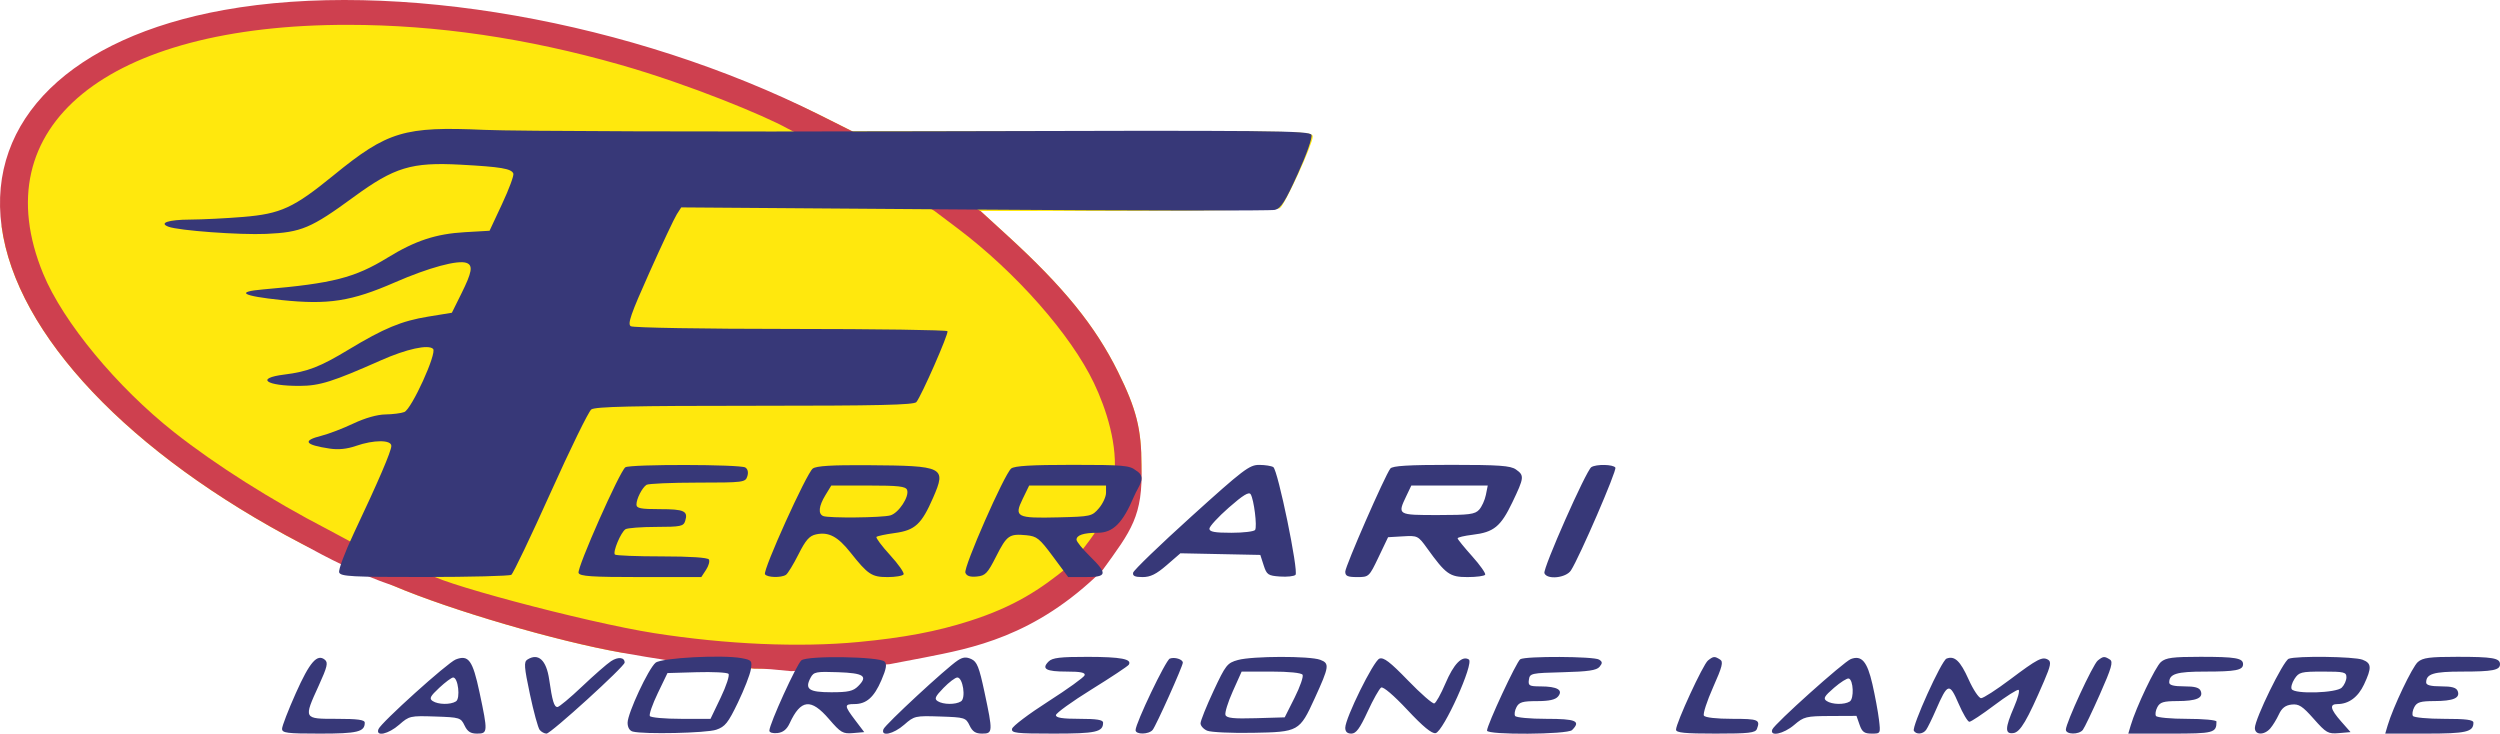
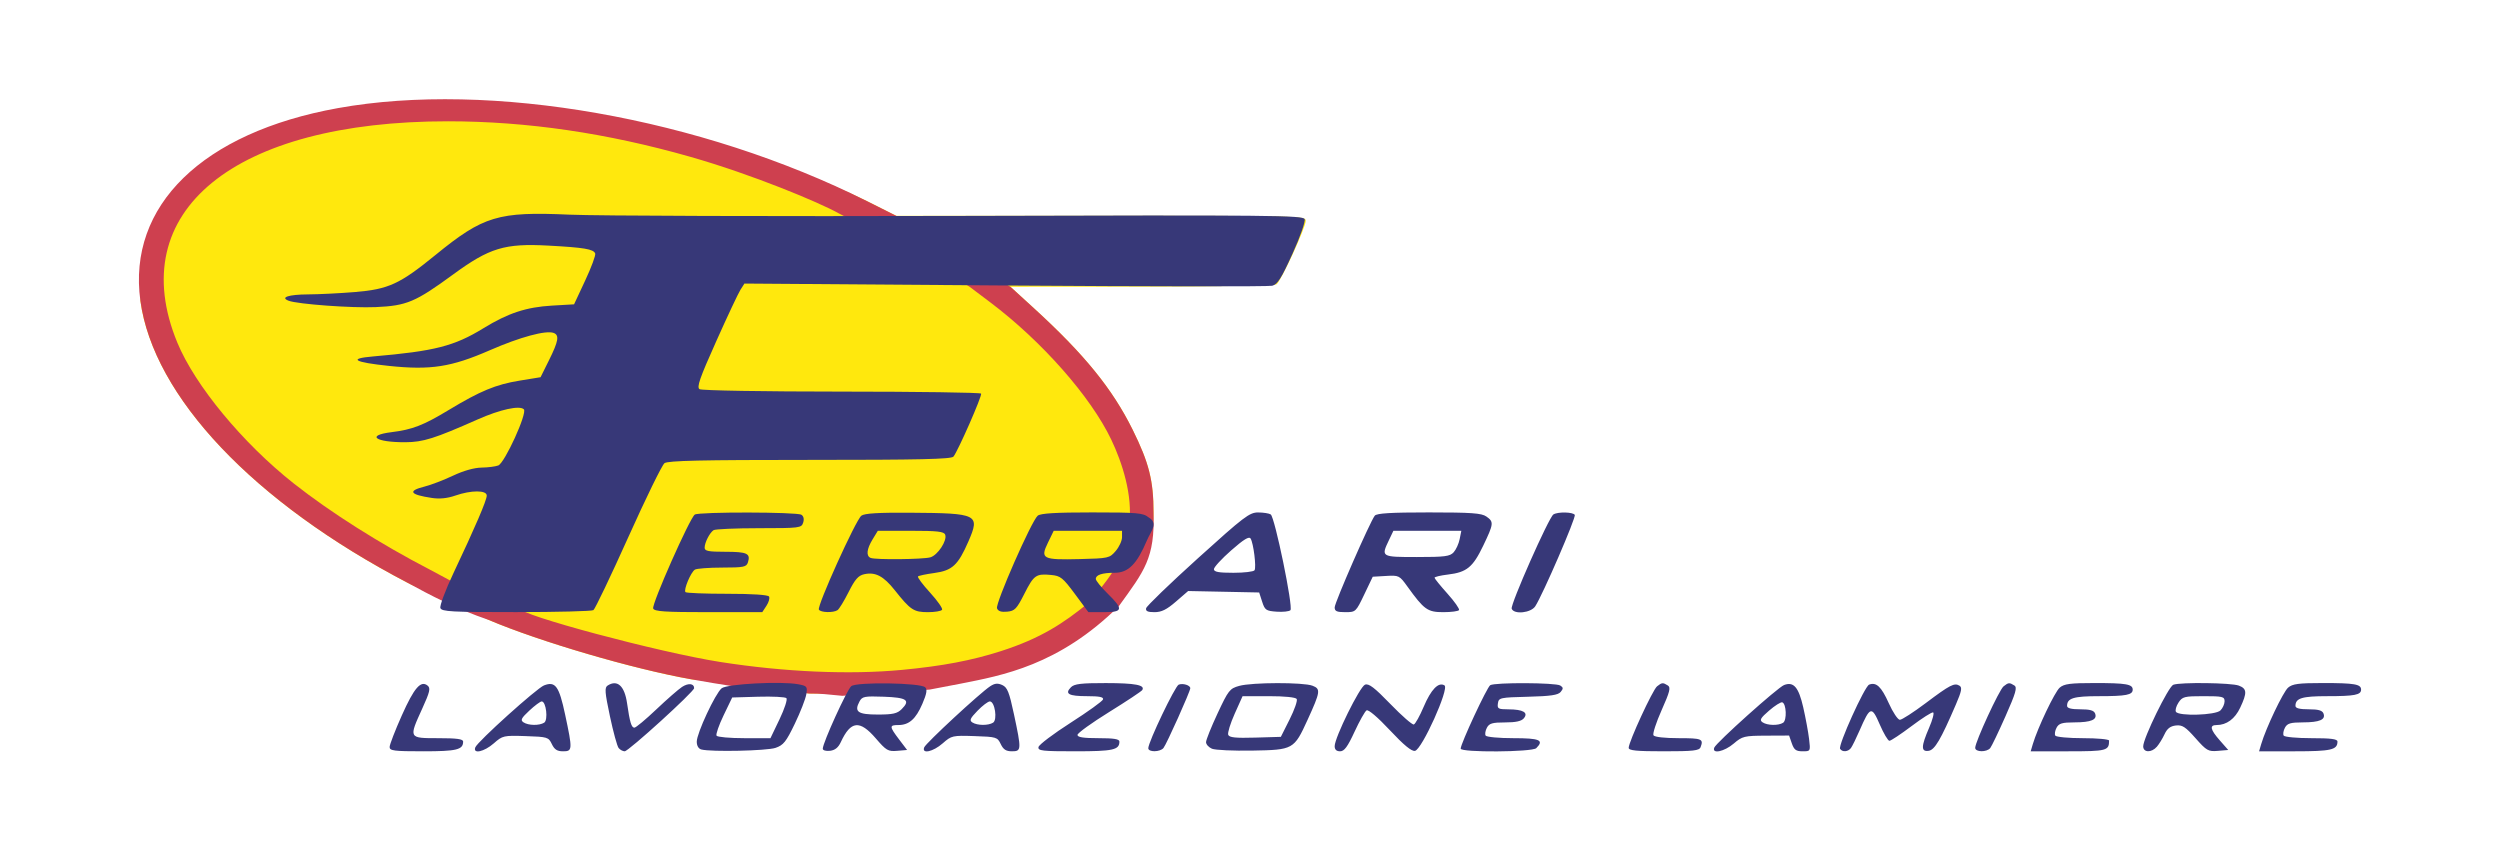
- <svg xmlns="http://www.w3.org/2000/svg" width="223.971mm" height="65.734mm" viewBox="0 0 793.599 232.916" id="svg2" version="1.1">
+ <svg xmlns="http://www.w3.org/2000/svg" width="251.971mm" height="85.734mm" viewBox="0 0 892.812 303.783" id="svg2" version="1.1">
  <defs id="defs4" />
-   <g id="layer1" transform="translate(25.92676,-409.556)">
+   <g id="layer1" transform="translate(75.53306,-374.123)">
    <g id="g4271">
      <path style="fill:#ffe80d;fill-opacity:1" d="m 171.422,616.736 c -20.601,-3.622 -54.223,-13.471 -72.411,-21.211 -4.769,-2.03 -1.868,-5.013 -5.901,-5.013 -5.221,0 -10.17,-2.09 -10.17,-4.233 0,-1.949 -3.132,1.085 -13.002,-4.07 C 15.04,553.537 -20.717,515.771 -25.408,481.507 -6.723,370.632 167.347,413.507 234.107,445.961 l 10.409,5.22 73.141,0 c 70.898,0 73.141,0.054 73.141,1.758 0,2.397 -8.909,21.744 -10.468,22.732 -0.688,0.436 -22.345,0.81 -48.126,0.831 l -46.875,0.038 8.437,7.711 c 17.965,16.419 27.963,28.728 35.197,43.336 5.85,11.813 7.46,18.207 7.46,29.629 0,11.106 -3.69,17.882 -9.024,25.869 -2.058,3.081 -5.257,5.431 -5.257,5.992 0,0.561 -0.892,1.498 -1.983,2.082 -1.091,0.584 -3.157,3.908 -6.135,6.308 -18.294,11.675 -37.392,20.179 -58.933,21.683 -16.827,-0.112 -18.158,-0.948 -29.844,1.856 -0.274,-0.444 -3.029,0.801 -6.122,0.801 l -5.624,0 c -24.746,-3.806 -31.832,-4.068 -42.079,-5.071 z" id="path4277" />
      <path style="fill:#ce404f" d="M 171.422,616.736 C 150.822,613.113 117.199,603.264 99.011,595.525 87.153,591.476 78.331,586.784 69.938,582.209 15.04,553.537 -20.717,515.771 -25.408,481.507 c -4.644,-33.921 22.154,-60.051 70.531,-68.771 54.255,-9.78 129.673,3.48 188.984,33.225 l 10.409,5.22 c 21.428,14.267 22.334,15.231 40.812,25.36 l 8.437,7.711 c 17.965,16.419 27.963,28.728 35.197,43.336 5.85,11.813 7.46,18.207 7.46,29.629 0.52,16.244 -3.262,20.751 -12.386,33.376 -21.494,21.242 -41.755,24.759 -56.527,27.69 l -11.078,2.117 c -11.4,0.753 -21.265,1.632 -31.183,2.213 -5.811,-0.55 -7.351,-0.806 -11.747,-0.806 -19.431,-1.847 -18.665,-0.908 -42.079,-5.071 z m -61.427,-25.354 c -0.3,2.292 49.735,15.712 71.74,19.157 22.882,3.582 46.143,4.591 64.891,2.813 14.398,-1.365 24.746,-3.325 35.195,-6.664 14.321,-4.577 22.552,-10.046 31.372,-17.271 11.231,-13.017 13.106,-17.649 14.517,-28.096 1.377,-10.198 -2.497,-22.065 -6.389,-30.205 -7.343,-15.36 -24.773,-35.131 -43.241,-49.046 l -7.4,-5.576 -24.087,-14.498 -22.628,-11.701 c -6.964,-3.892 -30.798,-13.851 -53.013,-20.183 -29.691,-8.463 -58.295,-12.656 -86.436,-12.671 -76.568,-0.041 -116.033,32.208 -96.723,79.037 6.301,15.279 23.372,35.928 41.587,50.303 13.107,10.343 30.923,21.616 48.759,30.852 l 18.031,9.662 z" id="path4275" />
      <path style="fill:#373878" d="m 63.61,640.902 c 0,-0.841 1.961,-5.922 4.358,-11.291 4.42,-9.902 6.802,-12.638 9.241,-10.613 1.076,0.893 0.752,2.254 -1.935,8.151 -4.871,10.688 -4.921,10.595 5.68,10.595 6.683,0 8.906,0.304 8.906,1.219 0,2.913 -2.284,3.469 -14.25,3.469 -10.47,0 -12,-0.195 -12,-1.529 z m 30.604,0.107 c 0.782,-2.038 21.944,-21.112 24.535,-22.114 4.059,-1.57 5.371,0.243 7.535,10.406 2.686,12.613 2.656,13.13 -0.749,13.13 -2.088,0 -3.062,-0.628 -3.994,-2.578 -1.188,-2.483 -1.532,-2.588 -9.353,-2.848 -7.879,-0.262 -8.217,-0.185 -11.364,2.578 -3.47,3.047 -7.572,3.932 -6.611,1.427 z m 24.597,-8.803 c 1.469,-0.931 0.695,-7.588 -0.883,-7.588 -0.5,0 -2.485,1.471 -4.411,3.27 -2.917,2.724 -3.267,3.426 -2.096,4.204 1.736,1.154 5.652,1.214 7.389,0.114 z m 26.58,9.052 c -0.522,-0.645 -1.916,-5.74 -3.099,-11.323 -1.842,-8.692 -1.958,-10.273 -0.807,-11.001 3.472,-2.197 6.029,0.145 6.923,6.34 0.979,6.786 1.56,8.718 2.617,8.718 0.529,0 4.04,-2.924 7.803,-6.499 3.763,-3.574 7.907,-7.197 9.208,-8.05 2.244,-1.47 4.324,-1.26 4.324,0.437 0,1.236 -23.436,22.549 -24.795,22.549 -0.674,0 -1.652,-0.527 -2.174,-1.172 z m 29.547,0.526 c -1.017,-0.266 -1.641,-1.33 -1.641,-2.8 0,-3.006 6.615,-17.186 8.888,-19.054 1.903,-1.563 21.257,-2.584 27.344,-1.442 3.17,0.595 3.339,0.807 2.881,3.615 -0.268,1.641 -2.111,6.358 -4.097,10.483 -3.112,6.466 -4.063,7.654 -6.891,8.619 -3.123,1.065 -22.964,1.498 -26.484,0.579 z m 27.921,-10.798 c 1.781,-3.716 2.887,-7.107 2.459,-7.536 -0.429,-0.429 -4.961,-0.658 -10.072,-0.509 l -9.292,0.27 -3.071,6.379 c -1.689,3.508 -2.824,6.778 -2.523,7.266 0.301,0.488 4.759,0.887 9.904,0.887 l 9.356,0 z m 15.439,10.516 c 0,-2.098 8.675,-21.135 10.177,-22.334 1.96,-1.564 24.801,-1.206 26.416,0.414 0.784,0.786 0.519,2.308 -1.026,5.899 -2.34,5.438 -4.76,7.573 -8.588,7.573 -3.259,0 -3.229,0.513 0.293,5.156 l 2.845,3.75 -3.545,0.303 c -3.247,0.278 -3.89,-0.097 -7.643,-4.453 -5.728,-6.649 -8.942,-6.304 -12.483,1.337 -0.907,1.957 -2.086,2.903 -3.874,3.109 -1.452,0.168 -2.571,-0.161 -2.571,-0.756 z m 28.184,-14.131 c 3.204,-3.204 1.855,-4.137 -6.409,-4.432 -6.934,-0.247 -7.7,-0.096 -8.669,1.714 -1.967,3.676 -0.593,4.651 6.552,4.651 5.409,0 6.939,-0.347 8.526,-1.934 z m 8.041,13.65 c 0.58,-1.511 19.961,-19.454 23.561,-21.813 1.647,-1.079 2.683,-1.184 4.324,-0.436 1.809,0.824 2.485,2.52 4.18,10.481 2.696,12.663 2.668,13.177 -0.739,13.177 -2.088,0 -3.062,-0.628 -3.994,-2.578 -1.188,-2.483 -1.532,-2.588 -9.353,-2.848 -7.879,-0.262 -8.217,-0.185 -11.364,2.578 -3.459,3.037 -7.572,3.932 -6.616,1.44 z m 24.602,-8.816 c 1.616,-1.023 0.618,-7.588 -1.154,-7.588 -0.649,0 -2.629,1.495 -4.4,3.322 -2.67,2.755 -2.982,3.473 -1.825,4.204 1.753,1.109 5.674,1.141 7.378,0.062 z m 16.214,8.703 c 0.167,-0.837 5.331,-4.739 11.477,-8.672 6.146,-3.933 11.349,-7.678 11.562,-8.322 0.284,-0.857 -1.252,-1.172 -5.728,-1.172 -6.557,0 -8.06,-0.846 -5.7,-3.206 1.183,-1.183 3.686,-1.479 12.431,-1.467 10.534,0.014 14.12,0.701 13.013,2.492 -0.286,0.463 -5.601,3.99 -11.811,7.839 -6.21,3.849 -11.303,7.525 -11.319,8.17 -0.02,0.842 2.082,1.172 7.472,1.172 5.529,0 7.5,0.32 7.5,1.219 0,2.971 -2.255,3.469 -15.725,3.469 -11.932,0 -13.44,-0.174 -13.172,-1.522 z m 39.209,0.423 c 0,-2.198 9.575,-22.215 10.863,-22.709 1.524,-0.585 4.137,0.228 4.137,1.287 0,1.103 -8.489,20.023 -9.579,21.349 -1.218,1.482 -5.421,1.539 -5.421,0.073 z m 22.734,0.178 c -1.16,-0.492 -2.109,-1.547 -2.109,-2.346 0,-0.798 1.855,-5.421 4.122,-10.272 3.864,-8.27 4.347,-8.883 7.734,-9.823 4.591,-1.275 22.846,-1.318 26.15,-0.062 3.001,1.141 2.86,2.116 -1.767,12.235 -4.821,10.541 -5.069,10.679 -19.695,10.941 -6.779,0.121 -13.274,-0.181 -14.434,-0.673 z m 27.754,-10.495 c 1.729,-3.443 2.865,-6.713 2.523,-7.266 -0.375,-0.607 -4.33,-1.006 -9.98,-1.006 l -9.359,0 -2.809,6.261 c -1.545,3.444 -2.589,6.834 -2.321,7.534 0.375,0.978 2.607,1.211 9.645,1.004 l 9.157,-0.269 z m 16.074,9.58 c 0,-3.074 8.967,-21.244 10.839,-21.962 1.342,-0.515 3.368,1.032 9.09,6.941 4.05,4.182 7.802,7.458 8.339,7.279 0.537,-0.179 2.119,-3.018 3.516,-6.31 2.649,-6.24 5.3,-8.965 7.438,-7.644 1.776,1.098 -8.054,22.903 -10.541,23.382 -1.202,0.232 -3.989,-2.063 -8.982,-7.396 -4.322,-4.616 -7.671,-7.466 -8.309,-7.071 -0.588,0.364 -2.52,3.801 -4.294,7.639 -2.488,5.386 -3.666,6.978 -5.16,6.978 -1.297,0 -1.936,-0.606 -1.936,-1.836 z m 45,0.886 c 0,-1.774 9.378,-21.91 10.552,-22.655 1.622,-1.03 23.362,-0.934 25.013,0.111 1.103,0.698 1.129,1.113 0.144,2.3 -0.925,1.114 -3.611,1.509 -11.658,1.712 -10.038,0.254 -10.469,0.349 -10.756,2.374 -0.271,1.906 0.09,2.111 3.75,2.124 5.26,0.019 7.213,1.15 5.515,3.195 -0.86,1.037 -2.861,1.478 -6.704,1.478 -4.536,0 -5.651,0.325 -6.491,1.894 -0.558,1.042 -0.758,2.308 -0.446,2.812 0.312,0.505 4.761,0.918 9.887,0.918 9.469,0 11.064,0.693 8.195,3.562 -1.435,1.435 -27,1.601 -27,0.175 z m 60,-0.294 c 0,-2.128 8.583,-20.723 10.136,-21.959 1.738,-1.384 2.096,-1.412 3.849,-0.302 1.098,0.695 0.711,2.229 -2.219,8.804 -1.951,4.38 -3.263,8.424 -2.915,8.988 0.382,0.618 3.962,1.025 9.016,1.025 8.266,0 8.937,0.275 7.813,3.205 -0.48,1.25 -2.54,1.483 -13.125,1.483 -9.809,0 -12.556,-0.272 -12.556,-1.244 z m 30.56,-0.062 c 0.686,-1.787 22.66,-21.492 24.937,-22.361 3.414,-1.304 5.2,0.774 6.838,7.956 0.853,3.743 1.791,8.809 2.083,11.258 0.531,4.453 0.531,4.453 -2.32,4.453 -2.325,0 -3.032,-0.519 -3.832,-2.812 l -0.98,-2.812 -8.252,0.038 c -7.761,0.036 -8.445,0.203 -11.498,2.812 -3.395,2.902 -7.888,3.847 -6.975,1.468 z m 24.587,-8.884 c 1.415,-0.897 1.168,-6.842 -0.304,-7.3 -0.516,-0.16 -2.625,1.167 -4.688,2.951 -3.112,2.691 -3.511,3.404 -2.344,4.19 1.708,1.15 5.638,1.236 7.335,0.16 z m 20.354,9.307 c -0.767,-1.241 8.761,-22.31 10.368,-22.926 2.561,-0.983 4.363,0.717 7.005,6.606 1.469,3.275 3.258,5.954 3.974,5.954 0.716,0 4.847,-2.664 9.18,-5.92 8.776,-6.595 10.297,-7.38 12.118,-6.254 1.012,0.625 0.759,1.94 -1.293,6.71 -5.409,12.578 -7.563,16.235 -9.745,16.544 -2.754,0.391 -2.707,-1.558 0.199,-8.268 1.228,-2.836 1.867,-5.289 1.42,-5.452 -0.447,-0.162 -3.932,2.052 -7.744,4.922 -3.812,2.869 -7.352,5.217 -7.867,5.217 -0.514,0 -2.064,-2.616 -3.444,-5.814 -2.888,-6.694 -3.437,-6.536 -7.183,2.064 -1.235,2.836 -2.634,5.684 -3.108,6.328 -1.018,1.384 -3.107,1.539 -3.881,0.288 z m 48.248,-0.36 c 0,-2.128 8.583,-20.723 10.136,-21.959 1.738,-1.383 2.096,-1.412 3.849,-0.302 1.091,0.69 0.523,2.661 -3.173,11.001 -2.476,5.588 -4.919,10.687 -5.428,11.332 -1.233,1.56 -5.384,1.505 -5.384,-0.072 z m 20.581,-1.334 c 1.712,-5.786 7.828,-18.624 9.602,-20.156 1.567,-1.354 3.753,-1.641 12.5,-1.641 11.233,0 13.567,0.403 13.567,2.344 0,1.897 -2.304,2.344 -12.077,2.344 -9.031,0 -11.361,0.711 -11.361,3.469 0,0.839 1.472,1.219 4.717,1.219 3.46,0 4.87,0.4 5.293,1.501 0.847,2.206 -1.368,3.156 -7.399,3.172 -4.408,0.012 -5.537,0.35 -6.371,1.909 -0.558,1.042 -0.758,2.308 -0.446,2.812 0.312,0.505 4.761,0.918 9.887,0.918 5.126,0 9.32,0.387 9.32,0.861 0,3.608 -0.832,3.827 -14.566,3.827 l -13.428,0 z m 39.419,0.8 c 0,-2.888 9.008,-21.318 10.745,-21.985 2.487,-0.954 20.727,-0.719 23.412,0.302 2.906,1.105 2.995,2.538 0.488,7.871 -1.892,4.025 -4.866,6.215 -8.44,6.215 -2.611,0 -2.273,1.594 1.168,5.501 l 2.998,3.405 -3.702,0.313 c -3.433,0.29 -4.013,-0.039 -7.988,-4.531 -3.595,-4.063 -4.728,-4.794 -7.024,-4.532 -1.969,0.225 -3.104,1.103 -4.041,3.125 -0.717,1.547 -1.945,3.551 -2.73,4.453 -1.928,2.216 -4.886,2.133 -4.886,-0.137 z m 27.589,-12.821 c 0.81,-0.81 1.473,-2.287 1.473,-3.281 0,-1.635 -0.717,-1.808 -7.478,-1.808 -6.907,0 -7.594,0.176 -8.987,2.303 -0.83,1.266 -1.236,2.743 -0.904,3.281 1.01,1.634 14.178,1.224 15.896,-0.494 z m 14.555,12.02 c 1.712,-5.786 7.828,-18.624 9.602,-20.156 1.567,-1.354 3.753,-1.641 12.5,-1.641 11.233,0 13.567,0.403 13.567,2.344 0,1.897 -2.304,2.344 -12.077,2.344 -9.031,0 -11.361,0.711 -11.361,3.469 0,0.839 1.472,1.219 4.717,1.219 3.46,0 4.87,0.4 5.293,1.501 0.847,2.206 -1.368,3.156 -7.399,3.172 -4.408,0.012 -5.537,0.35 -6.371,1.909 -0.558,1.042 -0.758,2.308 -0.446,2.812 0.312,0.505 4.761,0.918 9.887,0.918 7.022,0 9.32,0.3 9.32,1.219 0,2.949 -2.268,3.469 -15.122,3.469 l -12.872,0 z M 81.743,591.29 c -0.308,-0.804 1.776,-6.386 4.665,-12.493 7.763,-16.409 11.889,-26.019 11.889,-27.69 0,-1.975 -5.563,-1.973 -11.24,0.004 -2.815,0.98 -5.572,1.261 -8.323,0.848 -7.964,-1.194 -8.805,-2.523 -2.587,-4.088 2.255,-0.568 6.79,-2.305 10.078,-3.861 3.73,-1.764 7.565,-2.853 10.197,-2.895 2.32,-0.037 5.018,-0.38 5.995,-0.764 2.314,-0.908 10.437,-18.739 9.132,-20.045 -1.489,-1.489 -8.444,0.034 -16.533,3.622 -15.347,6.806 -19.444,8.097 -25.781,8.125 -10.779,0.047 -14.194,-2.446 -4.922,-3.594 7.428,-0.92 11.332,-2.434 20.4,-7.911 11.254,-6.798 16.826,-9.108 25.303,-10.49 l 7.5,-1.223 3.025,-6.094 c 3.37,-6.788 3.735,-8.919 1.667,-9.712 -2.734,-1.049 -11.997,1.457 -22.784,6.164 -13.818,6.029 -21.124,7.167 -36.02,5.609 -12.541,-1.311 -14.748,-2.607 -5.755,-3.379 22.045,-1.893 29.042,-3.681 39.476,-10.085 8.789,-5.395 15.311,-7.545 24.497,-8.077 l 7.856,-0.455 3.986,-8.527 c 2.192,-4.69 3.797,-9.02 3.566,-9.623 -0.602,-1.569 -3.952,-2.133 -16.789,-2.825 -15.552,-0.839 -20.944,0.797 -33.928,10.293 -13.514,9.884 -16.581,11.179 -27.648,11.675 -8.488,0.381 -27.915,-1.042 -31.143,-2.281 -3.095,-1.187 0.032,-2.218 6.848,-2.257 3.966,-0.022 11.545,-0.4 16.843,-0.839 12.007,-0.995 16.042,-2.851 28.772,-13.235 17.11,-13.957 22.384,-15.545 47.846,-14.405 9.797,0.439 72.749,0.64 139.895,0.448 111.367,-0.319 122.133,-0.218 122.659,1.154 0.328,0.856 -1.541,6.179 -4.338,12.354 -4.004,8.84 -5.349,10.96 -7.258,11.439 -1.289,0.323 -44.221,0.279 -95.404,-0.099 l -93.061,-0.687 -1.405,2.189 c -0.772,1.204 -4.677,9.501 -8.677,18.438 -5.944,13.28 -7.029,16.403 -5.935,17.095 0.752,0.476 22.978,0.853 50.736,0.861 27.169,0.008 49.579,0.331 49.801,0.717 0.427,0.744 -8.248,20.504 -9.878,22.5 -0.744,0.911 -12.158,1.172 -51.288,1.172 -38.8,0 -50.692,0.268 -51.906,1.172 -0.866,0.645 -6.695,12.562 -12.953,26.484 -6.258,13.922 -11.853,25.622 -12.433,26.001 -0.58,0.379 -12.985,0.695 -27.568,0.703 -23.092,0.013 -26.586,-0.173 -27.071,-1.439 z m 75.992,0.143 c -0.582,-1.517 13.118,-32.437 14.863,-33.545 1.585,-1.006 36.467,-0.947 38.064,0.065 0.798,0.506 1.037,1.548 0.64,2.798 -0.61,1.922 -1.165,1.993 -15.803,2.006 -8.344,0.008 -15.635,0.324 -16.203,0.703 -1.395,0.931 -3.187,4.448 -3.187,6.252 0,1.209 1.313,1.468 7.445,1.468 7.725,0 9.022,0.607 8.021,3.758 -0.534,1.684 -1.435,1.868 -9.201,1.881 -4.735,0.008 -9.12,0.339 -9.744,0.736 -1.475,0.937 -4.122,7.273 -3.359,8.037 0.323,0.323 7.032,0.588 14.908,0.588 8.937,0 14.547,0.368 14.925,0.979 0.333,0.538 -0.074,2.015 -0.904,3.281 l -1.509,2.303 -19.227,0 c -15.598,0 -19.321,-0.247 -19.729,-1.31 z m 59.176,0.406 c -0.757,-1.224 13.196,-32.073 15.174,-33.549 1.128,-0.841 6.081,-1.141 17.563,-1.061 24.085,0.167 24.882,0.563 20.653,10.272 -3.692,8.476 -5.76,10.387 -12.182,11.259 -2.92,0.396 -5.536,0.948 -5.814,1.226 -0.278,0.278 1.662,2.877 4.311,5.775 2.649,2.898 4.578,5.655 4.287,6.126 -0.291,0.471 -2.567,0.856 -5.058,0.856 -5.056,0 -6.233,-0.779 -11.824,-7.83 -4.019,-5.068 -6.934,-6.596 -10.914,-5.722 -2.116,0.465 -3.285,1.798 -5.583,6.367 -1.598,3.178 -3.379,6.089 -3.957,6.468 -1.523,0.998 -6.001,0.872 -6.656,-0.187 z m 39.791,-18.677 c 2.645,-0.737 6.11,-6.013 5.313,-8.089 -0.433,-1.128 -2.76,-1.392 -12.296,-1.392 l -11.762,0 -1.858,3.047 c -2.129,3.492 -2.387,5.961 -0.693,6.645 1.74,0.702 18.621,0.535 21.296,-0.21 z m 23.822,18.208 c -0.65,-1.695 12.336,-31.251 14.535,-33.08 1.019,-0.848 6.385,-1.172 19.407,-1.172 16.198,0 18.215,0.176 20.168,1.757 3.675,2.136 0.823,4.944 -0.554,8.203 -3.604,8.529 -6.669,11.602 -11.572,11.602 -4.457,0 -6.714,0.744 -6.704,2.21 0.004,0.589 1.902,2.933 4.219,5.208 5.729,5.627 5.527,6.645 -1.325,6.645 l -5.536,0 -4.793,-6.466 c -4.33,-5.84 -5.151,-6.5 -8.498,-6.819 -5.419,-0.517 -6.177,0.015 -9.578,6.722 -2.752,5.428 -3.423,6.126 -6.143,6.388 -2.123,0.205 -3.228,-0.161 -3.626,-1.198 z m 42.388,-20.476 c 1.243,-1.447 2.261,-3.662 2.261,-4.922 l 0,-2.291 -12.2,0 -12.2,0 -2.073,4.268 c -2.784,5.73 -1.935,6.168 11.322,5.84 10.341,-0.256 10.691,-0.335 12.891,-2.894 z m 10.864,20.448 c 0.167,-0.771 8.473,-8.786 18.459,-17.812 16.538,-14.949 18.46,-16.41 21.562,-16.397 1.873,0.008 3.886,0.324 4.472,0.703 1.458,0.942 8.095,33.153 7.047,34.201 -0.455,0.455 -2.677,0.694 -4.938,0.532 -3.777,-0.271 -4.198,-0.562 -5.171,-3.576 l -1.059,-3.281 -12.682,-0.26 -12.682,-0.26 -4.363,3.776 c -3.31,2.865 -5.157,3.776 -7.656,3.776 -2.432,0 -3.214,-0.366 -2.99,-1.401 z m 38.722,-13.568 c 0.687,-1.111 -0.375,-9.643 -1.408,-11.314 -0.546,-0.884 -2.416,0.254 -6.926,4.213 -3.398,2.983 -6.178,6.005 -6.178,6.716 0,0.982 1.675,1.292 6.976,1.292 3.837,0 7.228,-0.408 7.536,-0.907 z m 28.613,13.255 c 0,-1.72 12.603,-30.541 14.316,-32.739 0.676,-0.867 5.711,-1.172 19.34,-1.172 15.16,0 18.796,0.259 20.51,1.459 2.729,1.911 2.66,2.547 -1.129,10.454 -3.684,7.687 -5.886,9.483 -12.606,10.279 -2.643,0.313 -4.788,0.827 -4.765,1.142 0.022,0.315 2.103,2.875 4.623,5.688 2.52,2.814 4.376,5.45 4.123,5.859 -0.253,0.409 -2.775,0.744 -5.605,0.744 -5.647,0 -6.852,-0.861 -12.847,-9.183 -2.828,-3.927 -3.019,-4.02 -7.633,-3.75 l -4.732,0.277 -3.024,6.328 c -2.993,6.263 -3.063,6.328 -6.797,6.328 -3.03,0 -3.773,-0.338 -3.773,-1.714 z m 42.5,-19.676 c 0.847,-0.936 1.809,-3.046 2.137,-4.688 l 0.597,-2.985 -12.131,0 -12.131,0 -1.58,3.313 c -2.882,6.044 -2.852,6.062 9.994,6.062 9.991,0 11.784,-0.233 13.114,-1.702 z m 20.719,20.158 c -0.549,-1.43 13.251,-32.617 14.896,-33.663 1.575,-1.002 6.985,-0.896 7.631,0.149 0.532,0.861 -11.402,28.471 -14.107,32.636 -1.554,2.394 -7.597,3.024 -8.42,0.878 z" id="path4273" />
    </g>
  </g>
</svg>
